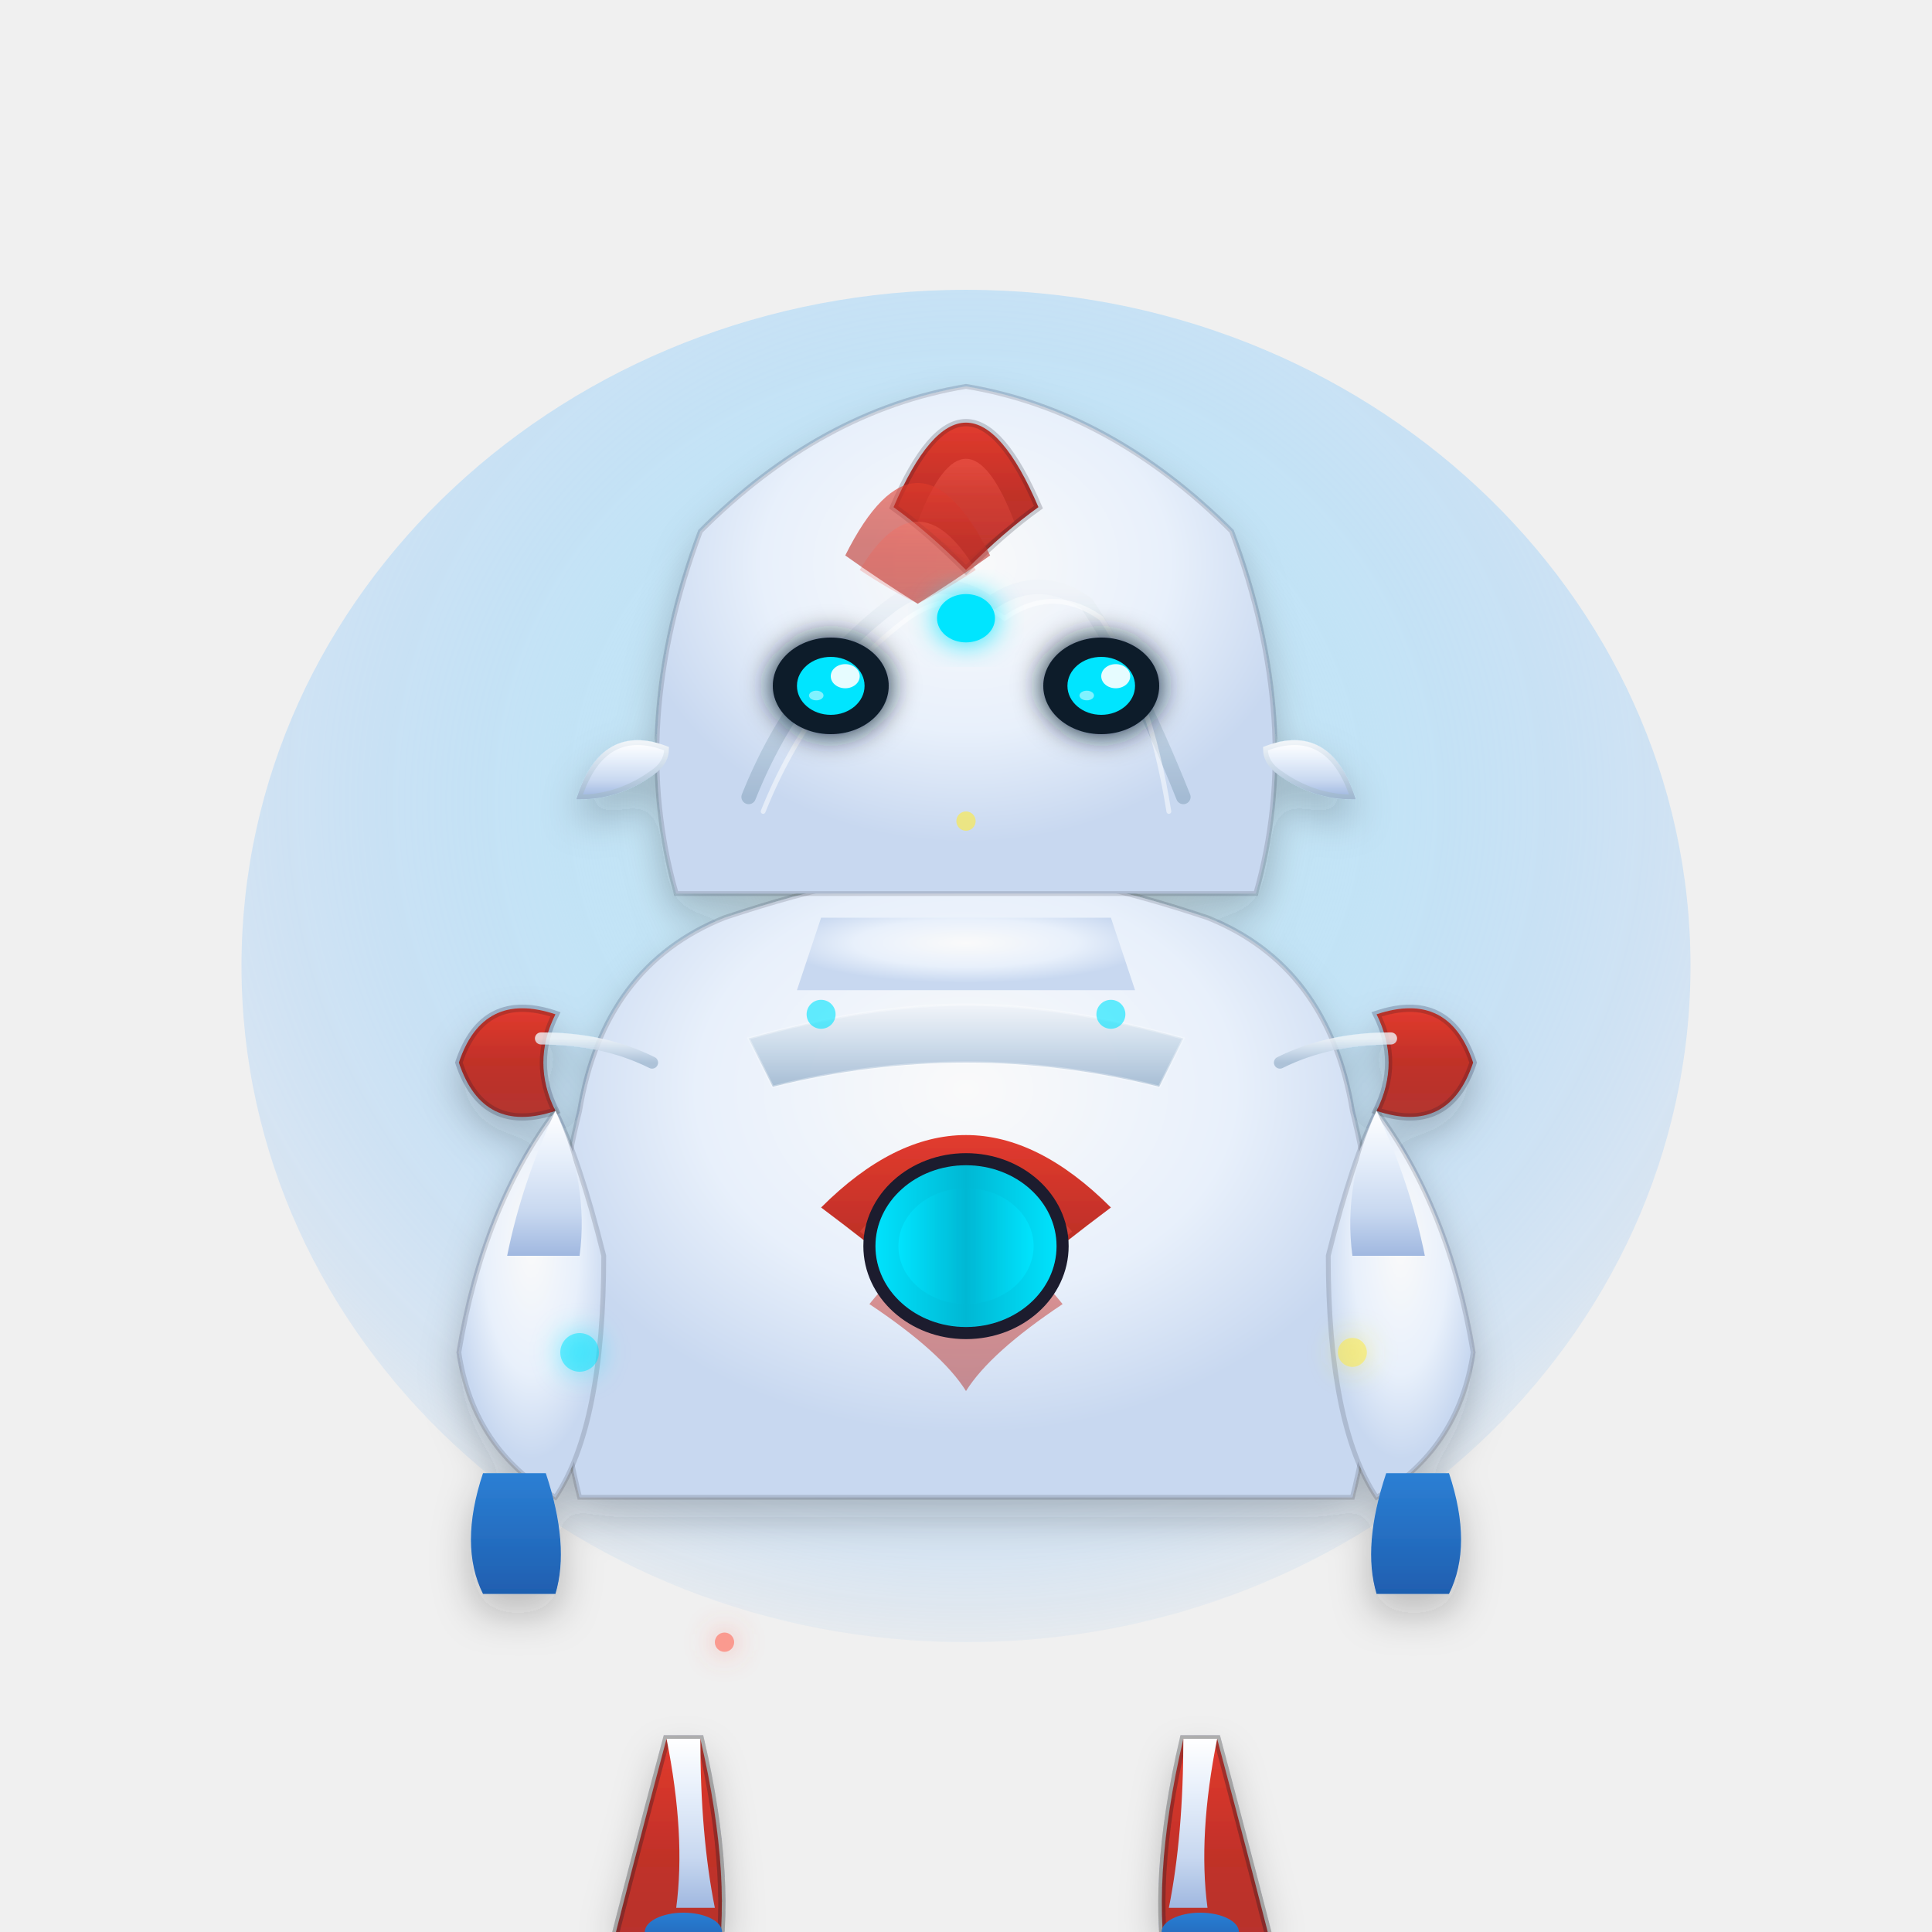
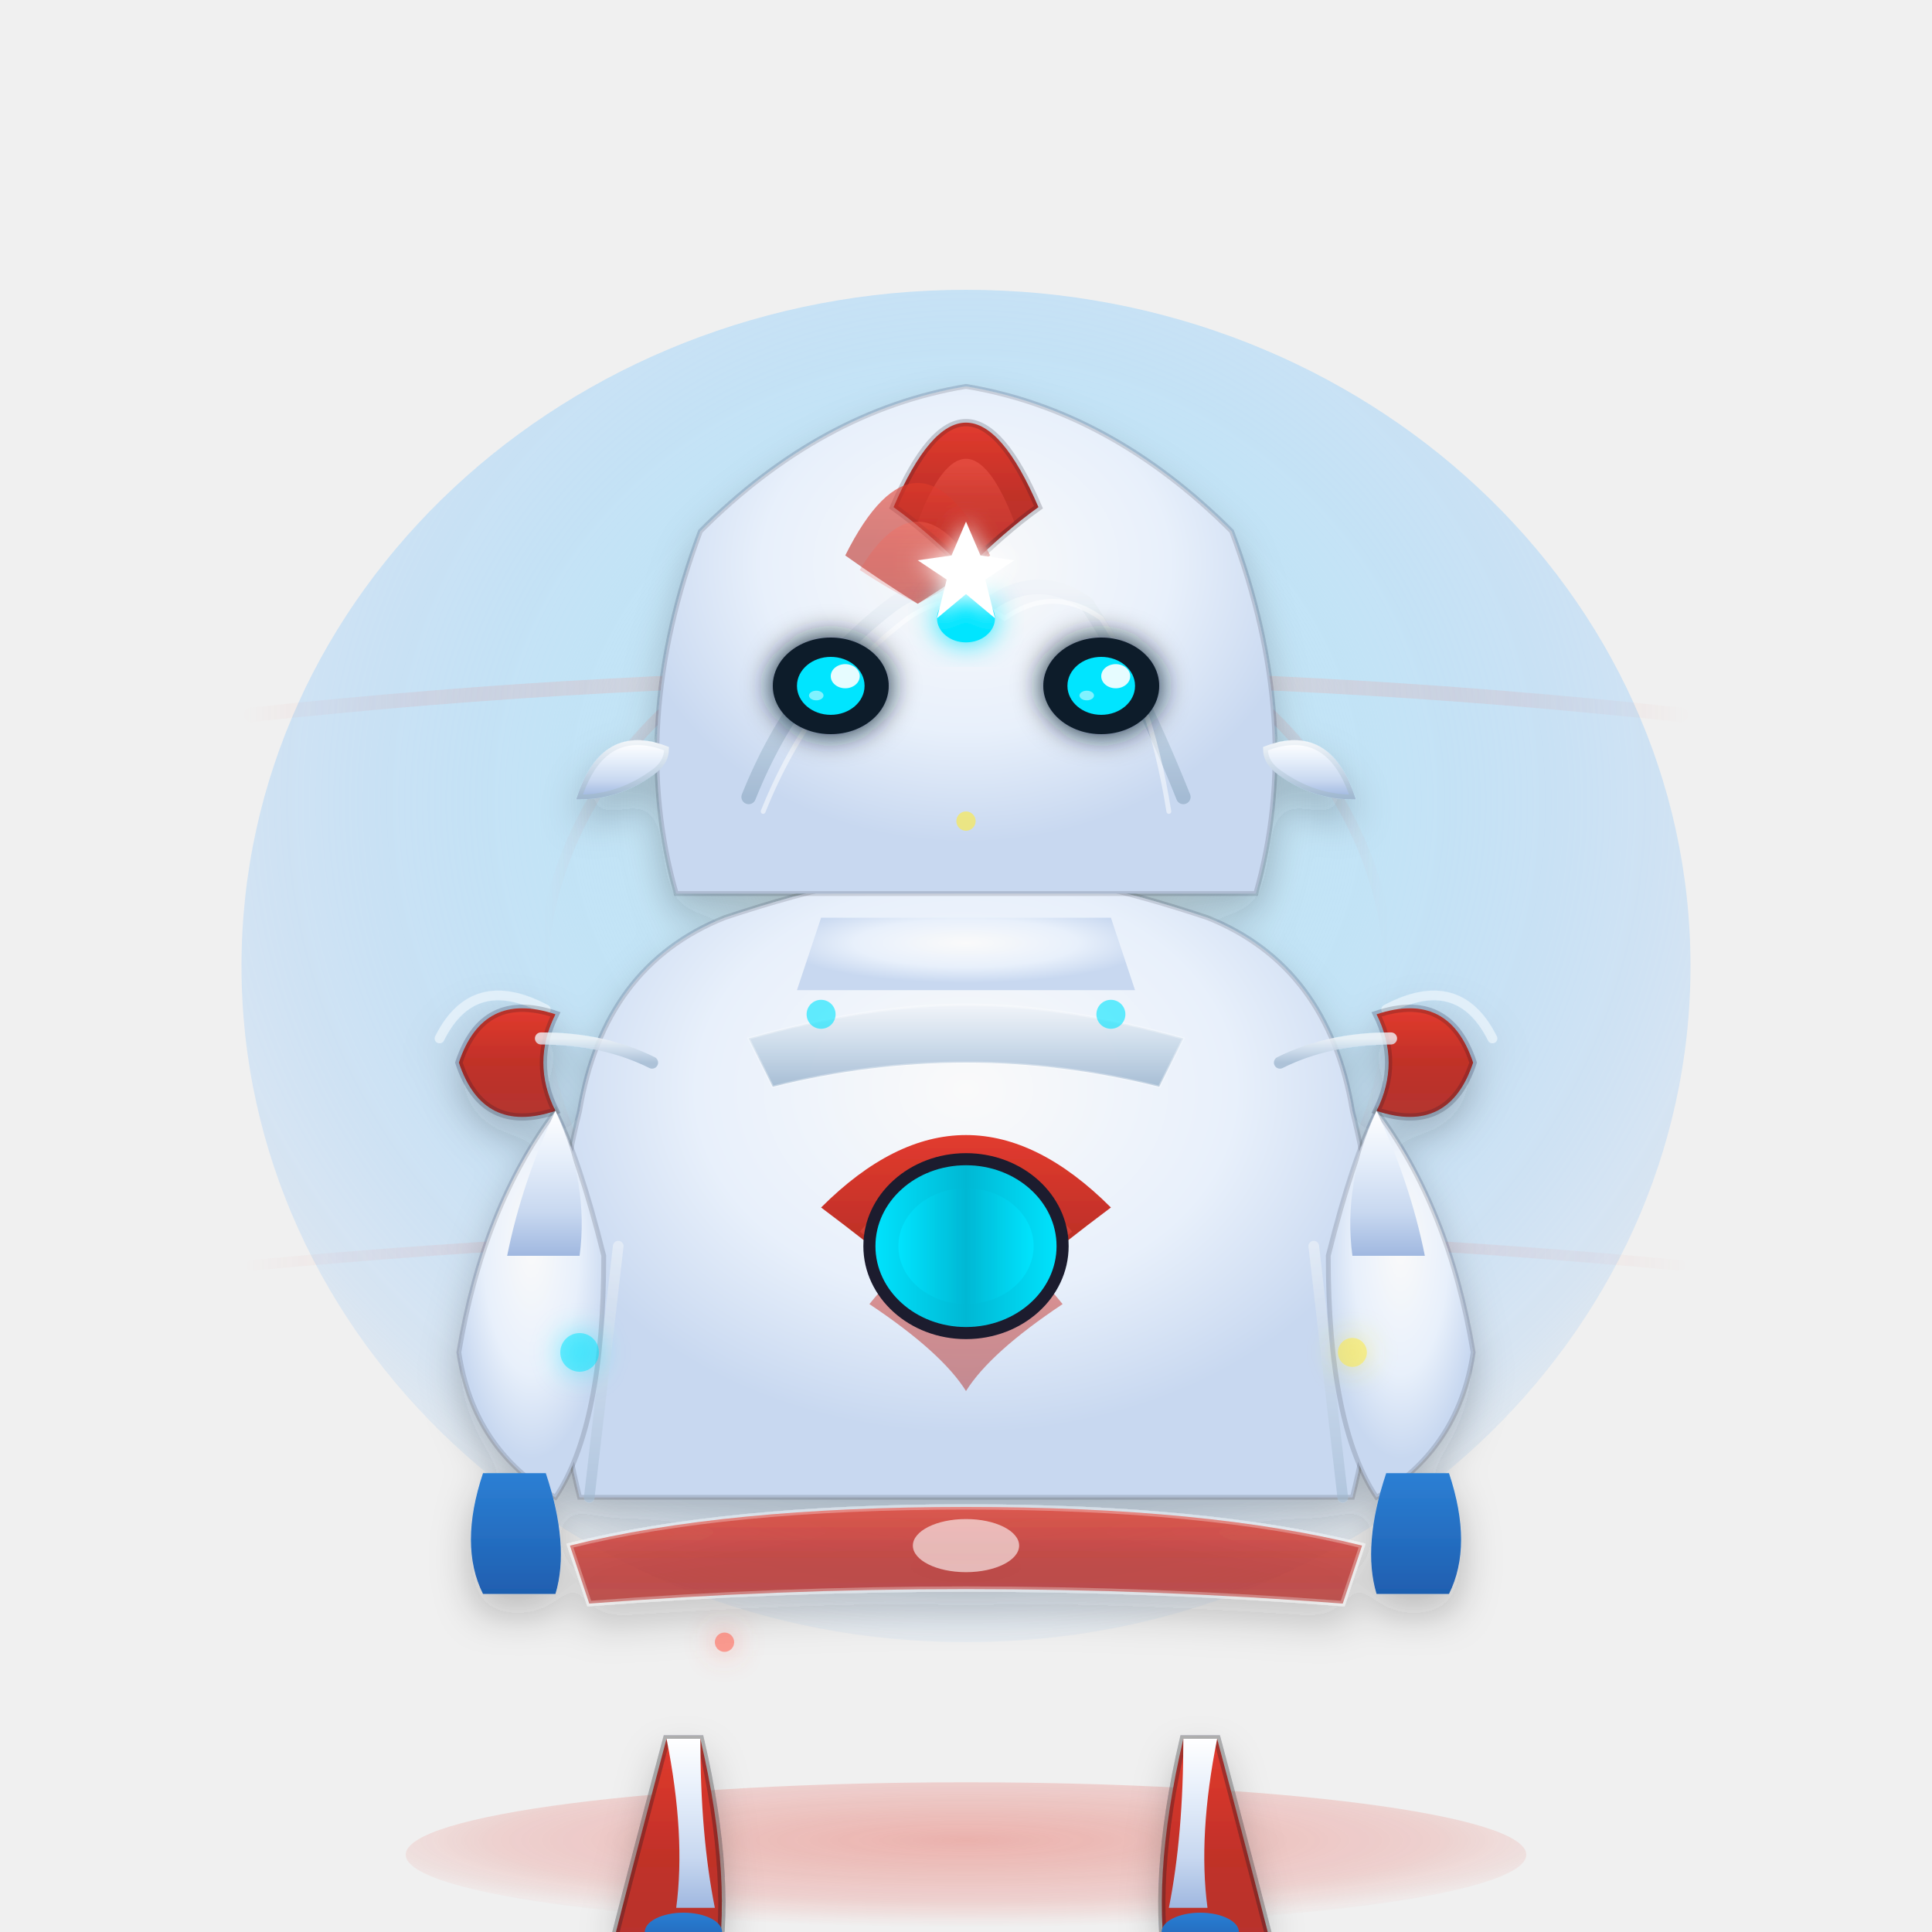
<svg xmlns="http://www.w3.org/2000/svg" viewBox="0 0 400 400" width="400" height="400" role="img">
  <defs>
    <radialGradient id="au_dyna" cx="50%" cy="38%" r="65%">
      <stop offset="0%" stop-color="#fffdf0" stop-opacity="0.95" />
      <stop offset="45%" stop-color="#7fd0ff" stop-opacity="0.4" />
      <stop offset="85%" stop-color="#4da6ff" stop-opacity="0.15" />
      <stop offset="100%" stop-color="#2b7fd4" stop-opacity="0" />
    </radialGradient>
    <radialGradient id="skin_dyna" cx="50%" cy="35%" r="55%">
      <stop offset="0%" stop-color="#fafafa" />
      <stop offset="60%" stop-color="#e8f0fb" />
      <stop offset="100%" stop-color="#c8d8f0" />
    </radialGradient>
    <linearGradient id="mn_dyna" x1="0" y1="0" x2="0" y2="1">
      <stop offset="0%" stop-color="#e23b2e" />
      <stop offset="50%" stop-color="#c03028" />
      <stop offset="100%" stop-color="#b33530" />
    </linearGradient>
    <linearGradient id="mn_dyna_shine" x1="0" y1="0" x2="0" y2="1">
      <stop offset="0%" stop-color="#ff6b5a" stop-opacity="0.8" />
      <stop offset="100%" stop-color="#e23b2e" stop-opacity="0.4" />
    </linearGradient>
    <linearGradient id="sv_dyna" x1="0" y1="0" x2="0" y2="1">
      <stop offset="0%" stop-color="#ffffff" />
      <stop offset="30%" stop-color="#e8f0fb" />
      <stop offset="70%" stop-color="#c8d8f0" />
      <stop offset="100%" stop-color="#a0b8e0" />
    </linearGradient>
    <linearGradient id="ac_dyna" x1="0" y1="0" x2="0" y2="1">
      <stop offset="0%" stop-color="#2b7fd4" />
      <stop offset="100%" stop-color="#1f5fb0" />
    </linearGradient>
    <linearGradient id="timer_dyna" x1="0" y1="0" x2="1" y2="0">
      <stop offset="0%" stop-color="#00e5ff" />
      <stop offset="50%" stop-color="#00b8d4" />
      <stop offset="100%" stop-color="#00e5ff" />
    </linearGradient>
    <linearGradient id="timer_dyna_flash" x1="0" y1="0" x2="1" y2="0">
      <stop offset="0%" stop-color="#ffeb3b" />
      <stop offset="50%" stop-color="#fff9c4" />
      <stop offset="100%" stop-color="#ffeb3b" />
    </linearGradient>
    <linearGradient id="silver_dyna" x1="0" y1="0" x2="0" y2="1">
      <stop offset="0%" stop-color="#f0f4f8" />
      <stop offset="50%" stop-color="#c8d8e8" />
      <stop offset="100%" stop-color="#a0b8d0" />
    </linearGradient>
    <filter id="glow_dyna" x="-50%" y="-50%" width="200%" height="200%">
      <feGaussianBlur stdDeviation="3" result="blur" />
      <feMerge>
        <feMergeNode in="blur" />
        <feMergeNode in="SourceGraphic" />
      </feMerge>
    </filter>
    <filter id="soft_shadow" x="-20%" y="-20%" width="140%" height="140%">
      <feDropShadow dx="0" dy="4" stdDeviation="4" flood-color="rgba(20,24,36,0.25)" />
    </filter>
    <filter id="pulse_glow" x="-100%" y="-100%" width="300%" height="300%">
      <feGaussianBlur stdDeviation="6" result="blur" />
      <feColorMatrix in="blur" type="matrix" values="1 0 0 0 0  0 1 0 0 0  0 0 1 0 0  0 0 0 1.5 0" />
      <feMerge>
        <feMergeNode in="blur" />
        <feMergeNode in="SourceGraphic" />
      </feMerge>
    </filter>
+     <radialGradient id="en_dyna" cx="50%" cy="40%" r="60%">
+       <stop offset="0%" stop-color="#e23b2e" stop-opacity="0.9" />
+       <stop offset="70%" stop-color="#e23b2e" stop-opacity="0.45" />
+       <stop offset="100%" stop-color="#e23b2e" stop-opacity="0" />
+     </radialGradient>
+     <linearGradient id="ray_dyna" x1="0" y1="0" x2="1" y2="0">
+       <stop offset="0%" stop-color="#e23b2e" stop-opacity="0" />
+       <stop offset="50%" stop-color="#ffffff" stop-opacity="0.95" />
+       <stop offset="100%" stop-color="#e23b2e" stop-opacity="0" />
+     </linearGradient>
+     <filter id="spark_dyna" x="-100%" y="-100%" width="300%" height="300%">
+       <feGaussianBlur stdDeviation="2.2" result="blur" />
+       <feColorMatrix in="blur" type="matrix" values="1 0 0 0 0  0 1 0 0 0  0 0 1 0 0  0 0 0 2.2 0" />
+       <feMerge>
+         <feMergeNode in="blur" />
+         <feMergeNode in="SourceGraphic" />
+       </feMerge>
+     </filter>
  </defs>
  <ellipse cx="200" cy="200" rx="150" ry="140" fill="url(#au_dyna)">
    <animate attributeName="opacity" values="0.4;0.8;0.4" dur="4s" repeatCount="indefinite" />
    <animate attributeName="rx" values="150;160;150" dur="4s" repeatCount="indefinite" />
    <animate attributeName="ry" values="140;150;140" dur="4s" repeatCount="indefinite" />
  </ellipse>
+   <g opacity="0.95">
+     <ellipse cx="200" cy="384" rx="116" ry="15" fill="url(#en_dyna)" opacity="0.4">
+       <animate attributeName="rx" values="116;126;116" dur="3.5s" repeatCount="indefinite" calcMode="spline" keyTimes="0;0.5;1" keySplines="0.4 0 0.6 1;0.4 0 0.6 1" />
+       <animate attributeName="opacity" values="0.4;0.6;0.4" dur="3.5s" repeatCount="indefinite" />
+     </ellipse>
+     <ellipse cx="200" cy="205" rx="88" ry="82" fill="none" stroke="url(#ray_dyna)" stroke-width="2.2" opacity="0.55">
+       <animate attributeName="rx" values="88;112;88" dur="0.85s" repeatCount="indefinite" />
+       <animate attributeName="ry" values="82;104;82" dur="0.85s" repeatCount="indefinite" />
+       <animate attributeName="opacity" values="0.55;0.1;0.55" dur="0.85s" repeatCount="indefinite" />
+     </ellipse>
+     <path d="M52 148 Q200 132 348 148" stroke="url(#ray_dyna)" stroke-width="3" fill="none" stroke-linecap="round" opacity="0.5">
+       <animate attributeName="opacity" values="0.15;0.65;0.15" dur="2.6s" repeatCount="indefinite" />
+       <animate attributeName="d" values="M52 148 Q200 132 348 148;M52 144 Q200 128 348 144;M52 148 Q200 132 348 148" dur="2.6s" repeatCount="indefinite" />
+     </path>
+     <path d="M52 262 Q200 248 348 262" stroke="url(#ray_dyna)" stroke-width="2.2" fill="none" stroke-linecap="round" opacity="0.4">
+       <animate attributeName="opacity" values="0.1;0.5;0.1" dur="3.2s" repeatCount="indefinite" />
+       <animate attributeName="d" values="M52 262 Q200 248 348 262;M52 266 Q200 252 348 266;M52 262 Q200 248 348 262" dur="3.2s" repeatCount="indefinite" />
+     </path>
+   </g>
  <g filter="url(#soft_shadow)">
    <animateTransform attributeName="transform" type="translate" values="0 0;0 -4;0 0" dur="3.5s" repeatCount="indefinite" calcMode="spline" keyTimes="0;0.5;1" keySplines="0.4 0 0.6 1;0.4 0 0.6 1" />
    <g transform="translate(0, 10)">
      <g>
        <path d="M138 350 Q130 380 125 400 L148 400 Q152 380 145 350 Z" fill="url(#mn_dyna)" stroke="rgba(20,24,36,0.3)" stroke-width="1.5" />
        <path d="M138 350 Q142 370 140 385 L148 385 Q145 370 145 350 Z" fill="url(#sv_dyna)" />
        <ellipse cx="141.5" cy="390" rx="8" ry="4" fill="url(#ac_dyna)" />
        <path d="M252 350 Q260 380 265 400 L242 400 Q238 380 245 350 Z" fill="url(#mn_dyna)" stroke="rgba(20,24,36,0.3)" stroke-width="1.5" />
        <path d="M252 350 Q248 370 250 385 L242 385 Q245 370 245 350 Z" fill="url(#sv_dyna)" />
        <ellipse cx="248.5" cy="390" rx="8" ry="4" fill="url(#ac_dyna)" />
      </g>
      <path d="M120 300 Q110 260 120 220 Q125 190 150 180 Q180 170 200 170 Q220 170 250 180 Q275 190 280 220 Q290 260 280 300 Z" fill="url(#skin_dyna)" stroke="rgba(20,24,36,0.15)" stroke-width="1">
        <animate attributeName="d" values="M120 300 Q110 260 120 220 Q125 190 150 180 Q180 170 200 170 Q220 170 250 180 Q275 190 280 220 Q290 260 280 300 Z;                       M120 300 Q110 260 120 218 Q125 188 150 178 Q180 168 200 168 Q220 168 250 178 Q275 188 280 218 Q290 258 280 300 Z;                       M120 300 Q110 260 120 220 Q125 190 150 180 Q180 170 200 170 Q220 170 250 180 Q275 190 280 220 Q290 260 280 300 Z" dur="3.5s" repeatCount="indefinite" calcMode="spline" keyTimes="0;0.5;1" keySplines="0.4 0 0.6 1;0.4 0 0.6 1" />
      </path>
      <path d="M170 240 Q200 210 230 240 Q210 255 200 265 Q190 255 170 240 Z" fill="url(#mn_dyna)">
        <animate attributeName="opacity" values="1;0.85;1" dur="3.5s" repeatCount="indefinite" />
      </path>
      <path d="M178 245 Q200 220 222 245 Q208 255 200 262 Q192 255 178 245 Z" fill="url(#mn_dyna_shine)" opacity="0.6" />
      <path d="M180 260 Q200 235 220 260 Q205 270 200 278 Q195 270 180 260 Z" fill="url(#mn_dyna)" opacity="0.5">
        <animate attributeName="opacity" values="0.5;0.3;0.5" dur="3.5s" repeatCount="indefinite" />
      </path>
      <g id="colorTimer">
        <ellipse cx="200" cy="248" rx="20" ry="18" fill="url(#timer_dyna)" stroke="#1a1a2e" stroke-width="2.5">
          <animate attributeName="rx" values="20;22;20" dur="1s" repeatCount="indefinite" />
          <animate attributeName="ry" values="18;20;18" dur="1s" repeatCount="indefinite" />
        </ellipse>
        <ellipse cx="200" cy="248" rx="14" ry="12" fill="url(#timer_dyna)" opacity="0.9">
          <animate attributeName="opacity" values="0.9;1;0.7;1;0.9" dur="2s" repeatCount="indefinite" />
          <animate attributeName="rx" values="14;15;13;15;14" dur="2s" repeatCount="indefinite" />
        </ellipse>
        <animate attributeName="fill" values="url(#timer_dyna);url(#timer_dyna);url(#timer_dyna_flash);url(#timer_dyna_flash);url(#timer_dyna)" dur="10s" repeatCount="indefinite" begin="3s" />
      </g>
      <path d="M155 205 Q180 198 200 198 Q220 198 245 205 L240 215 Q220 210 200 210 Q180 210 160 215 Z" fill="url(#silver_dyna)" stroke="rgba(255,255,255,0.3)" stroke-width="0.5" opacity="0.9" />
+       <path d="M128 248 L122 300" stroke="url(#silver_dyna)" stroke-width="2.2" stroke-linecap="round" fill="none" opacity="0.55" />
+       <path d="M272 248 L278 300" stroke="url(#silver_dyna)" stroke-width="2.2" stroke-linecap="round" fill="none" opacity="0.55" />
+       <path d="M118 310 Q150 302 200 302 Q250 302 282 310 L278 322 Q200 316 122 322 Z" fill="url(#mn_dyna)" opacity="0.8" />
+       <path d="M118 310 Q150 302 200 302 Q250 302 282 310 L278 322 Q200 316 122 322 Z" fill="none" stroke="rgba(255,255,255,0.4)" stroke-width="1.1" opacity="0.7" />
+       <ellipse cx="200" cy="310" rx="11" ry="5.5" fill="#ffffff" opacity="0.6">
+         <animate attributeName="opacity" values="0.6;1;0.6" dur="2s" repeatCount="indefinite" />
+       </ellipse>
+       <path d="M113 199 Q98 191 91 205" stroke="rgba(255,255,255,0.8)" stroke-width="2" stroke-linecap="round" fill="none" opacity="0.6" />
+       <path d="M287 199 Q302 191 309 205" stroke="rgba(255,255,255,0.8)" stroke-width="2" stroke-linecap="round" fill="none" opacity="0.6" />
      <path d="M115 200 Q100 195 95 210 Q100 225 115 220 Q110 210 115 200 Z" fill="url(#mn_dyna)" stroke="rgba(20,24,36,0.2)" stroke-width="1.5" />
      <path d="M285 200 Q300 195 305 210 Q300 225 285 220 Q290 210 285 200 Z" fill="url(#mn_dyna)" stroke="rgba(20,24,36,0.2)" stroke-width="1.5" />
      <path d="M112 205 Q125 205 135 210" stroke="url(#silver_dyna)" stroke-width="2.5" fill="none" stroke-linecap="round" opacity="0.8" />
      <path d="M288 205 Q275 205 265 210" stroke="url(#silver_dyna)" stroke-width="2.5" fill="none" stroke-linecap="round" opacity="0.8" />
      <g>
        <path d="M115 220 Q100 240 95 270 Q98 290 115 300 Q125 285 125 250 Q120 230 115 220 Z" fill="url(#skin_dyna)" stroke="rgba(20,24,36,0.15)" stroke-width="1" />
        <path d="M115 220 Q108 235 105 250 L120 250 Q122 235 115 220 Z" fill="url(#sv_dyna)" />
        <path d="M100 295 Q95 310 100 320 L115 320 Q118 310 113 295 Z" fill="url(#ac_dyna)" />
        <path d="M285 220 Q300 240 305 270 Q302 290 285 300 Q275 285 275 250 Q280 230 285 220 Z" fill="url(#skin_dyna)" stroke="rgba(20,24,36,0.15)" stroke-width="1" />
        <path d="M285 220 Q292 235 295 250 L280 250 Q278 235 285 220 Z" fill="url(#sv_dyna)" />
        <path d="M300 295 Q305 310 300 320 L285 320 Q282 310 287 295 Z" fill="url(#ac_dyna)" />
      </g>
      <path d="M170 180 L165 195 L235 195 L230 180 Z" fill="url(#skin_dyna)" />
      <g>
        <path d="M140 175 Q130 140 145 100 Q170 75 200 70 Q230 75 255 100 Q270 140 260 175 Z" fill="url(#skin_dyna)" stroke="rgba(20,24,36,0.15)" stroke-width="1">
          <animate attributeName="d" values="M140 175 Q130 140 145 100 Q170 75 200 70 Q230 75 255 100 Q270 140 260 175 Z;                         M140 175 Q130 138 145 98 Q170 73 200 68 Q230 73 255 98 Q270 138 260 175 Z;                         M140 175 Q130 140 145 100 Q170 75 200 70 Q230 75 255 100 Q270 140 260 175 Z" dur="3.5s" repeatCount="indefinite" calcMode="spline" keyTimes="0;0.5;1" keySplines="0.4 0 0.6 1;0.4 0 0.6 1" />
        </path>
        <path d="M155 155 Q165 130 185 115 Q195 108 205 115 Q215 108 225 115 Q235 130 245 155" fill="none" stroke="url(#silver_dyna)" stroke-width="3" stroke-linecap="round" opacity="0.9" />
        <path d="M158 158 Q168 133 188 118 Q198 111 208 118 Q218 111 228 118 Q238 133 242 158" fill="none" stroke="#ffffff" stroke-width="1" stroke-linecap="round" opacity="0.5" />
        <g>
          <ellipse cx="172" cy="132" rx="12" ry="10" fill="#0d1b2a" filter="url(#glow_dyna)">
            <animate attributeName="ry" values="10;2;10" dur="4s" repeatCount="indefinite" begin="0.5s" />
          </ellipse>
          <ellipse cx="172" cy="132" rx="7" ry="6" fill="#00e5ff">
            <animate attributeName="ry" values="6;1;6" dur="4s" repeatCount="indefinite" begin="0.5s" />
          </ellipse>
          <ellipse cx="175" cy="130" rx="3" ry="2.5" fill="#ffffff" opacity="0.9" />
          <ellipse cx="169" cy="134" rx="1.5" ry="1" fill="#ffffff" opacity="0.5" />
          <ellipse cx="228" cy="132" rx="12" ry="10" fill="#0d1b2a" filter="url(#glow_dyna)">
            <animate attributeName="ry" values="10;2;10" dur="4s" repeatCount="indefinite" begin="0.5s" />
          </ellipse>
          <ellipse cx="228" cy="132" rx="7" ry="6" fill="#00e5ff">
            <animate attributeName="ry" values="6;1;6" dur="4s" repeatCount="indefinite" begin="0.5s" />
          </ellipse>
          <ellipse cx="231" cy="130" rx="3" ry="2.5" fill="#ffffff" opacity="0.9" />
          <ellipse cx="225" cy="134" rx="1.5" ry="1" fill="#ffffff" opacity="0.5" />
        </g>
        <path d="M185 95 Q200 60 215 95 Q208 100 200 108 Q192 100 185 95 Z" fill="url(#mn_dyna)" stroke="rgba(20,24,36,0.2)" stroke-width="1.5" />
        <path d="M190 98 Q200 72 210 98 Q205 102 200 106 Q195 102 190 98 Z" fill="url(#mn_dyna_shine)" opacity="0.5" />
        <path d="M175 105 Q190 75 205 105 Q198 110 190 115 Q182 110 175 105 Z" fill="url(#mn_dyna)" opacity="0.6" />
        <path d="M178 108 Q190 88 202 108 Q196 112 190 115 Q184 112 178 108 Z" fill="url(#mn_dyna_shine)" opacity="0.4" />
        <path d="M138 145 Q125 140 120 155 Q128 155 135 150 Q138 148 138 145 Z" fill="url(#sv_dyna)" stroke="url(#silver_dyna)" stroke-width="1" />
        <path d="M262 145 Q275 140 280 155 Q272 155 265 150 Q262 148 262 145 Z" fill="url(#sv_dyna)" stroke="url(#silver_dyna)" stroke-width="1" />
        <ellipse cx="200" cy="118" rx="6" ry="5" fill="#00e5ff" filter="url(#glow_dyna)">
          <animate attributeName="opacity" values="0.8;1;0.8" dur="2s" repeatCount="indefinite" />
        </ellipse>
+         <g fill="#ffffff" filter="url(#spark_dyna)">
+           <path d="M200 98 L203 105 L210 106 L204 110 L206 118 L200 113 L194 118 L196 110 L190 106 L197 105 Z">
+             <animate attributeName="opacity" values="0.15;0.95;0.15" dur="1.6s" repeatCount="indefinite" />
+             <animateTransform attributeName="transform" type="rotate" values="0 200 108;90 200 108" dur="3.2s" repeatCount="indefinite" />
+           </path>
+         </g>
      </g>
      <g opacity="0.6">
        <circle cx="170" cy="200" r="3" fill="#00e5ff">
          <animate attributeName="r" values="1;4;1" dur="2s" repeatCount="indefinite" />
          <animate attributeName="opacity" values="0.3;0.8;0" dur="2s" repeatCount="indefinite" />
          <animate attributeName="cy" values="200;180;200" dur="2s" repeatCount="indefinite" />
        </circle>
        <circle cx="230" cy="200" r="3" fill="#00e5ff">
          <animate attributeName="r" values="1;4;1" dur="2s" repeatCount="indefinite" begin="1s" />
          <animate attributeName="opacity" values="0.3;0.8;0" dur="2s" repeatCount="indefinite" begin="1s" />
          <animate attributeName="cy" values="200;180;200" dur="2s" repeatCount="indefinite" begin="1s" />
        </circle>
        <circle cx="200" cy="160" r="2" fill="#ffeb3b">
          <animate attributeName="r" values="1;3;1" dur="1.5s" repeatCount="indefinite" />
          <animate attributeName="opacity" values="0.4;0.9;0" dur="1.5s" repeatCount="indefinite" />
          <animate attributeName="cy" values="160;140;160" dur="1.5s" repeatCount="indefinite" />
        </circle>
      </g>
    </g>
  </g>
  <g filter="url(#glow_dyna)">
    <circle cx="120" cy="280" r="4" fill="#00e5ff" opacity="0.5">
      <animateMotion path="M0,0 Q-30,-40 -20,-80 Q10,-100 40,-60 Q60,-20 0,0" dur="6s" repeatCount="indefinite" rotate="auto" />
      <animate attributeName="opacity" values="0;0.6;0" dur="6s" repeatCount="indefinite" />
    </circle>
    <circle cx="280" cy="280" r="3" fill="#ffeb3b" opacity="0.5">
      <animateMotion path="M0,0 Q30,-40 20,-80 Q-10,-100 -40,-60 Q-60,-20 0,0" dur="7s" repeatCount="indefinite" rotate="auto" />
      <animate attributeName="opacity" values="0;0.5;0" dur="7s" repeatCount="indefinite" />
    </circle>
    <circle cx="150" cy="340" r="2" fill="#ff6b5a" opacity="0.6">
      <animateMotion path="M0,0 Q-20,20 -10,50 Q20,70 40,30 Q20,-10 0,0" dur="5s" repeatCount="indefinite" rotate="auto" />
      <animate attributeName="opacity" values="0;0.7;0" dur="5s" repeatCount="indefinite" />
    </circle>
  </g>
</svg>
